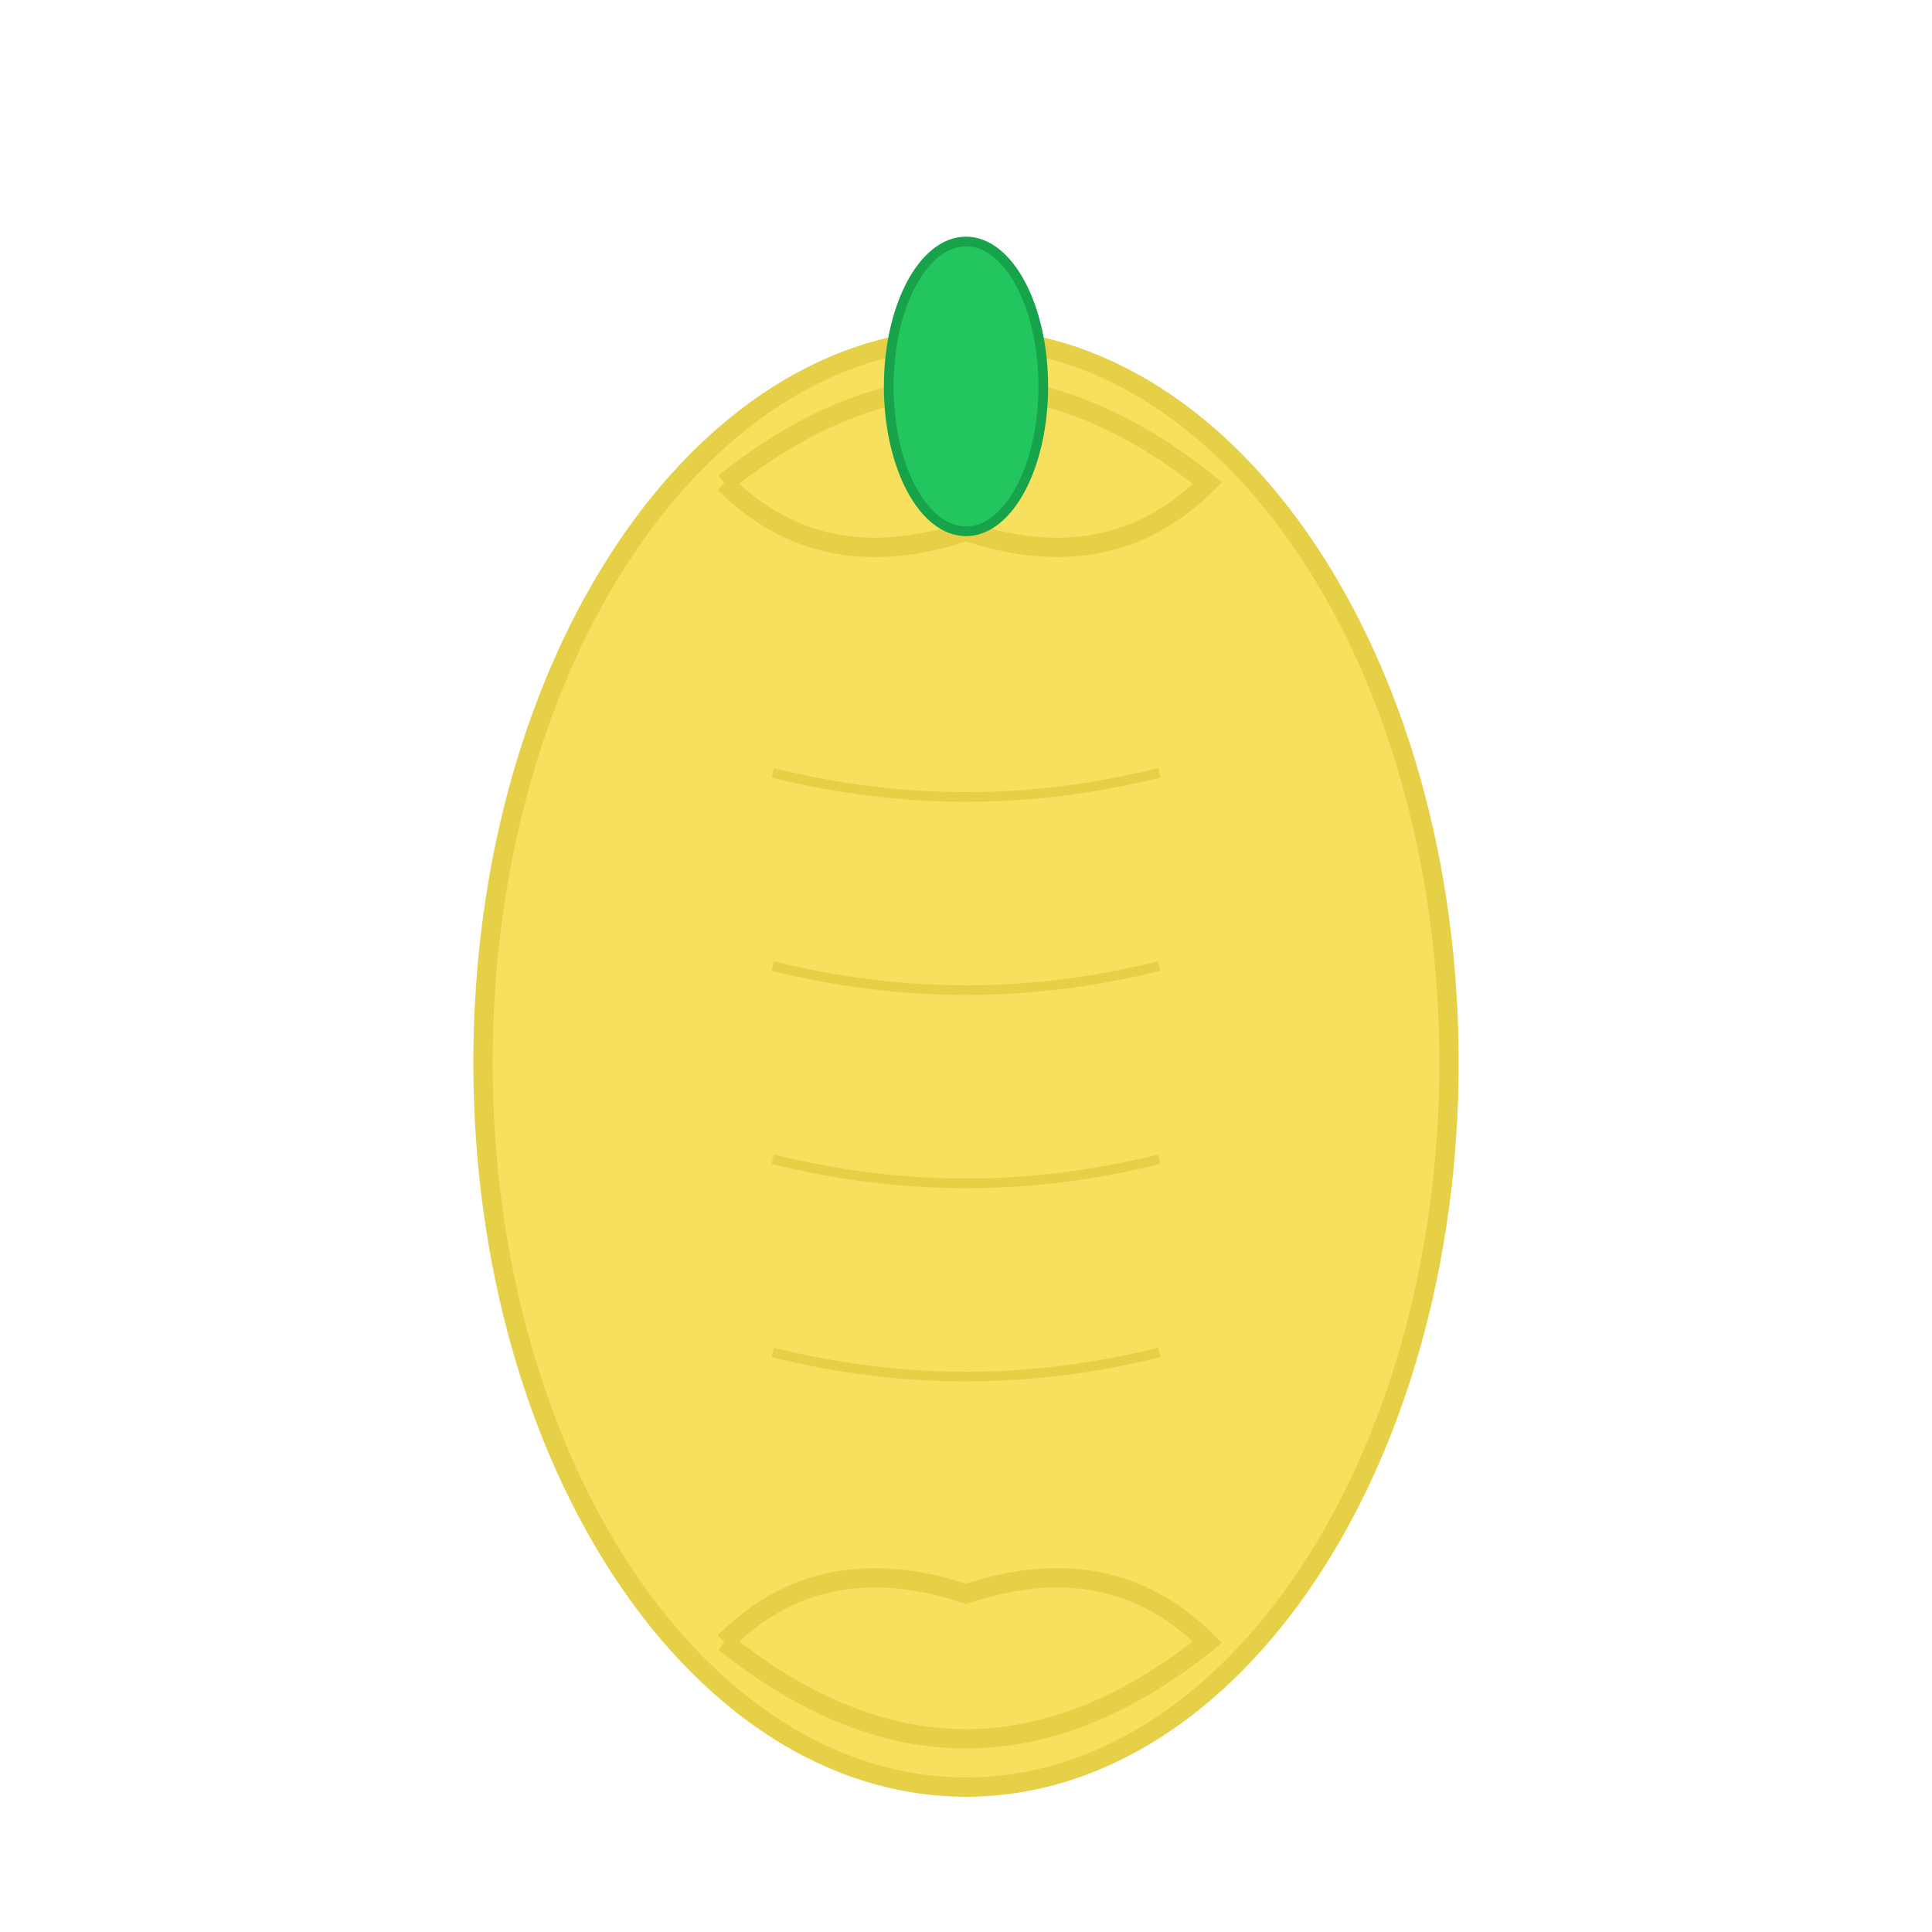
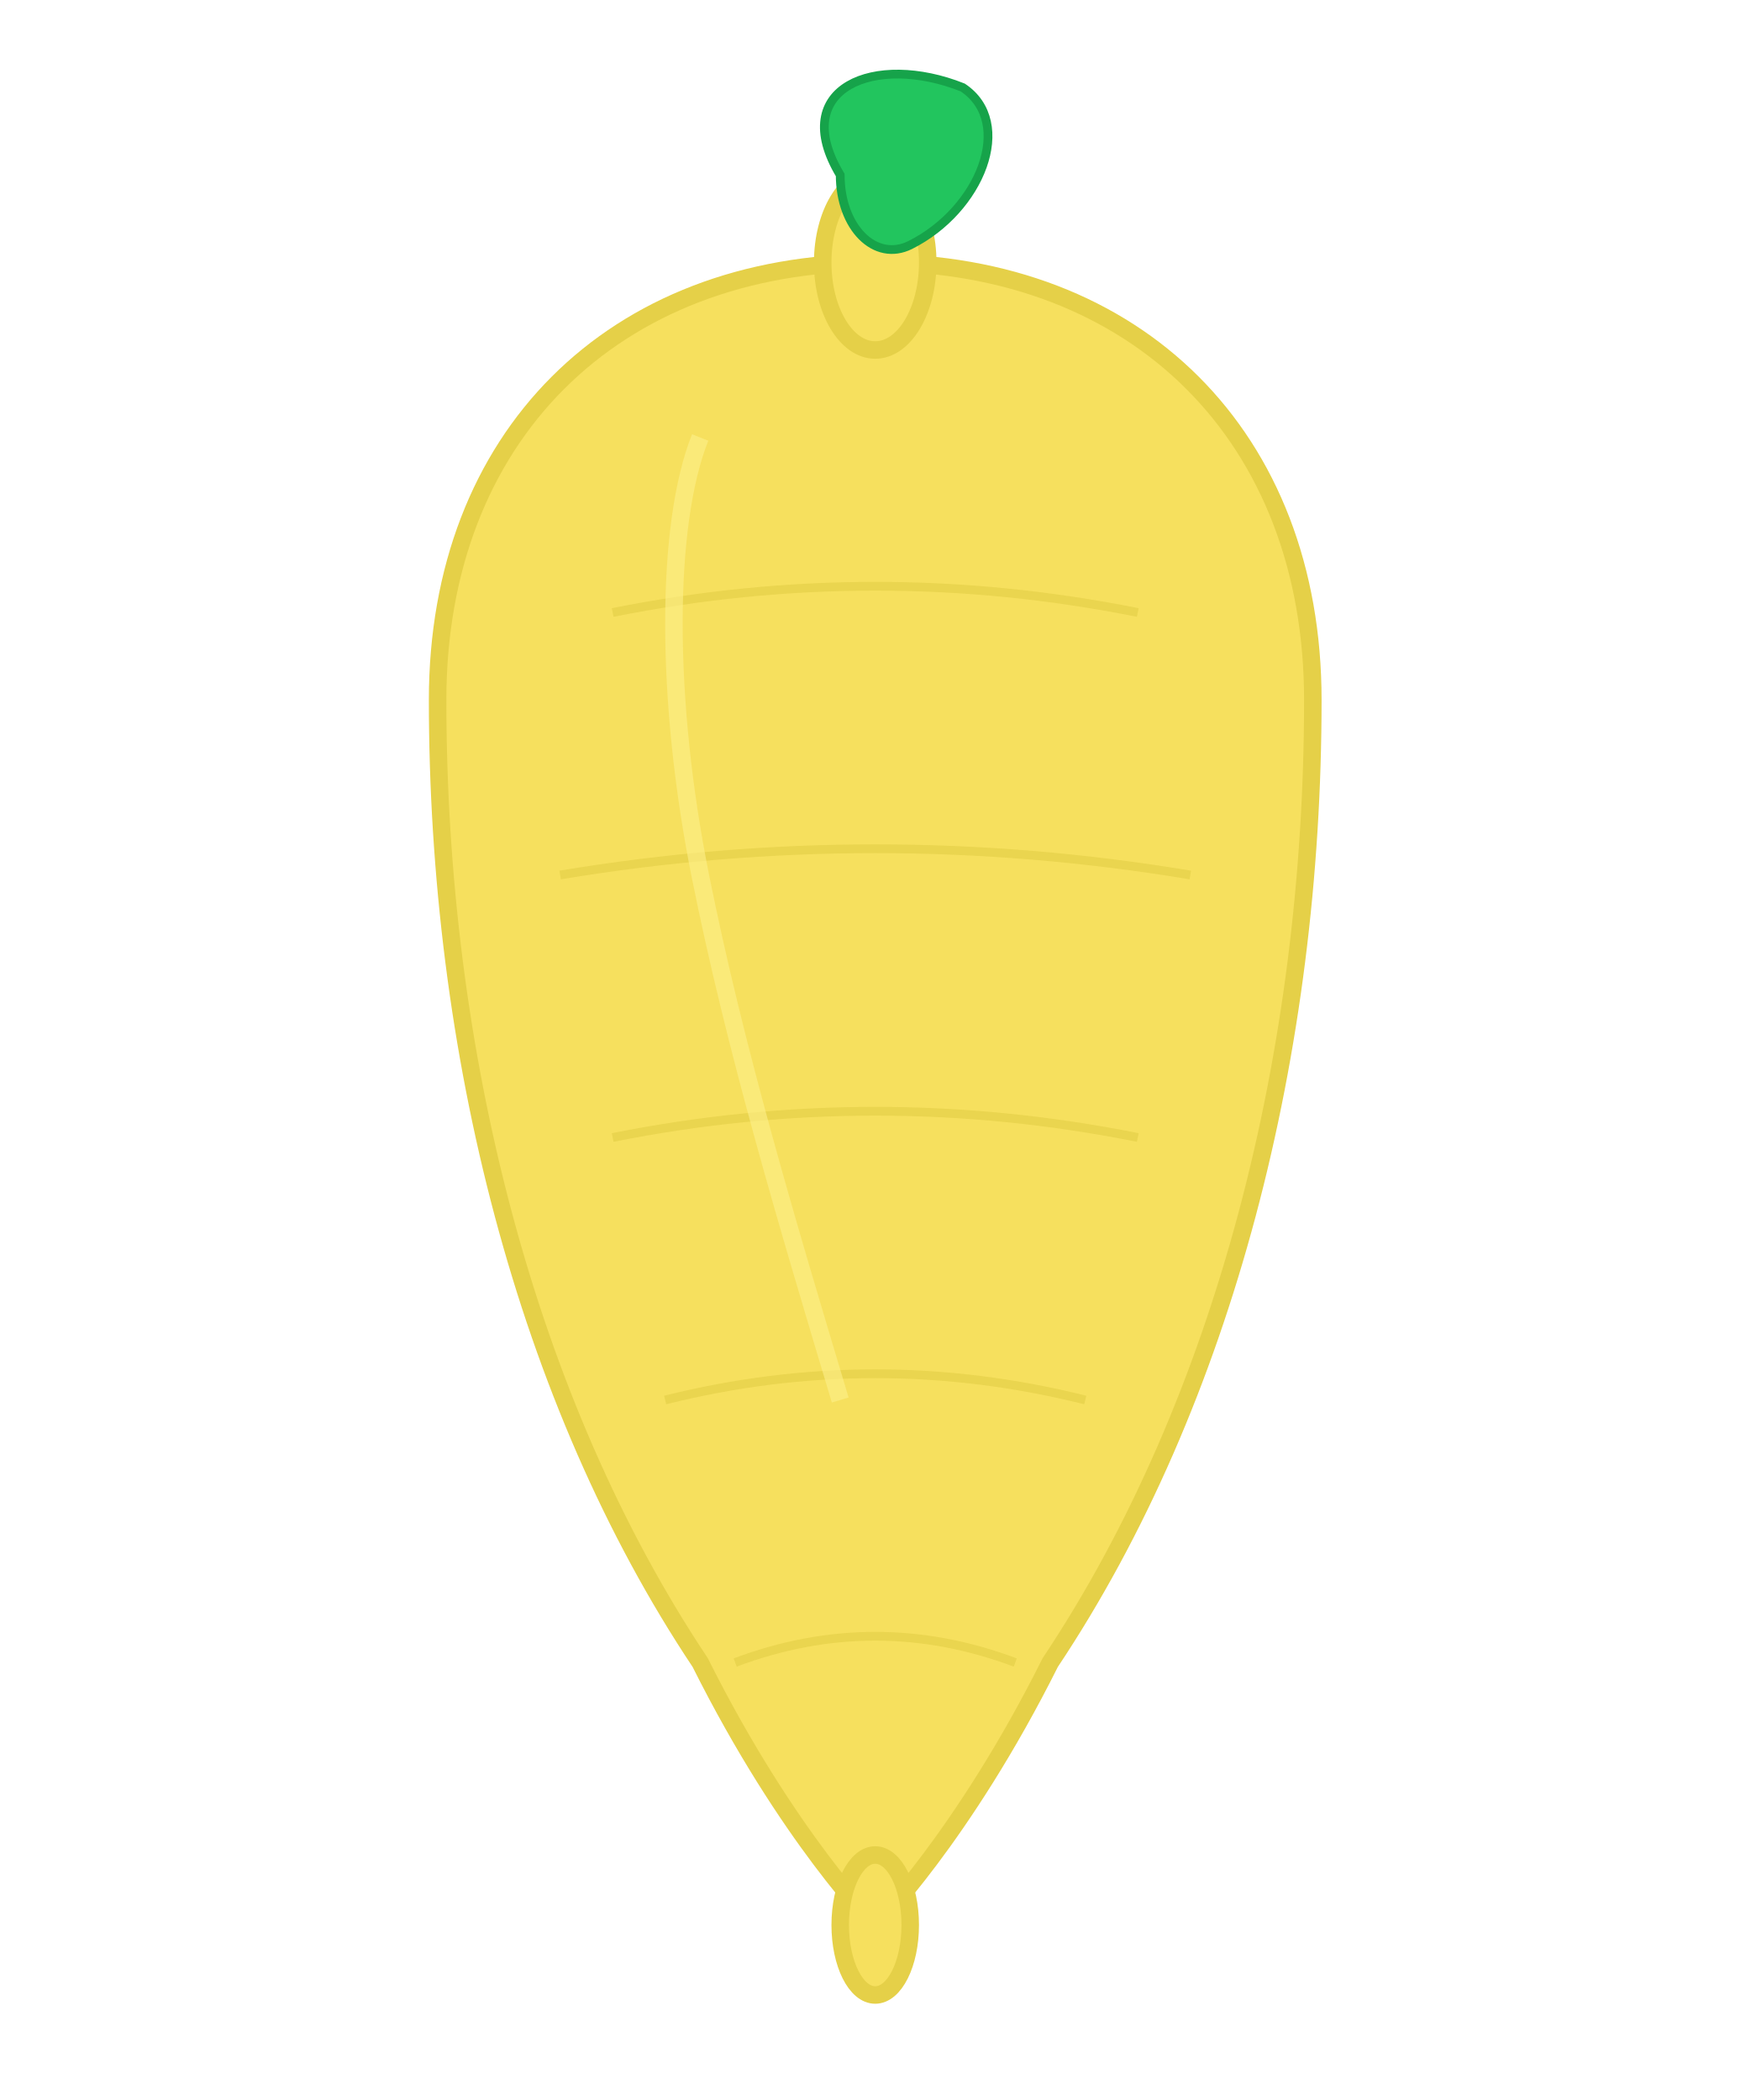
- <svg xmlns="http://www.w3.org/2000/svg" width="200" height="200" viewBox="0 0 200 200">
-   <ellipse cx="100" cy="110" rx="50" ry="75" fill="#F6E05E" stroke="#E5D048" stroke-width="2" />
-   <path d="M 75 50 Q 100 30 125 50 Q 115 60 100 55 Q 85 60 75 50" fill="#F6E05E" stroke="#E5D048" stroke-width="2" />
-   <path d="M 75 170 Q 100 190 125 170 Q 115 160 100 165 Q 85 160 75 170" fill="#F6E05E" stroke="#E5D048" stroke-width="2" />
-   <ellipse cx="100" cy="40" rx="8" ry="15" fill="#22C55E" stroke="#16A34A" stroke-width="1" />
-   <path d="M 80 80 Q 100 85 120 80" stroke="#E5D048" stroke-width="1" fill="none" />
-   <path d="M 80 100 Q 100 105 120 100" stroke="#E5D048" stroke-width="1" fill="none" />
-   <path d="M 80 120 Q 100 125 120 120" stroke="#E5D048" stroke-width="1" fill="none" />
-   <path d="M 80 140 Q 100 145 120 140" stroke="#E5D048" stroke-width="1" fill="none" />
+ <svg xmlns="http://www.w3.org/2000/svg" width="100" height="120" viewBox="0 0 100 120">
+   <path d="M 50 15             C 35 15, 25 25, 25 40            C 25 60, 30 80, 40 95            C 45 105, 50 110, 50 110            C 50 110, 55 105, 60 95            C 70 80, 75 60, 75 40            C 75 25, 65 15, 50 15 Z" fill="#F6E05E" stroke="#E5D048" stroke-width="1" />
+   <ellipse cx="50" cy="15" rx="3" ry="5" fill="#F6E05E" stroke="#E5D048" stroke-width="1" />
+   <ellipse cx="50" cy="110" rx="2" ry="4" fill="#F6E05E" stroke="#E5D048" stroke-width="1" />
+   <path d="M 48 10             C 45 5, 50 3, 55 5            C 58 7, 56 12, 52 14            C 50 15, 48 13, 48 10 Z" fill="#22C55E" stroke="#16A34A" stroke-width="0.5" />
+   <path d="M 35 35 Q 50 32 65 35" stroke="#E5D048" stroke-width="0.5" fill="none" opacity="0.7" />
+   <path d="M 32 50 Q 50 47 68 50" stroke="#E5D048" stroke-width="0.5" fill="none" opacity="0.7" />
+   <path d="M 35 65 Q 50 62 65 65" stroke="#E5D048" stroke-width="0.5" fill="none" opacity="0.7" />
+   <path d="M 38 80 Q 50 77 62 80" stroke="#E5D048" stroke-width="0.5" fill="none" opacity="0.7" />
+   <path d="M 42 95 Q 50 92 58 95" stroke="#E5D048" stroke-width="0.5" fill="none" opacity="0.7" />
+   <path d="M 40 25             C 38 30, 38 40, 40 50            C 42 60, 45 70, 48 80" stroke="#FEF08A" stroke-width="1" fill="none" opacity="0.6" />
</svg>
